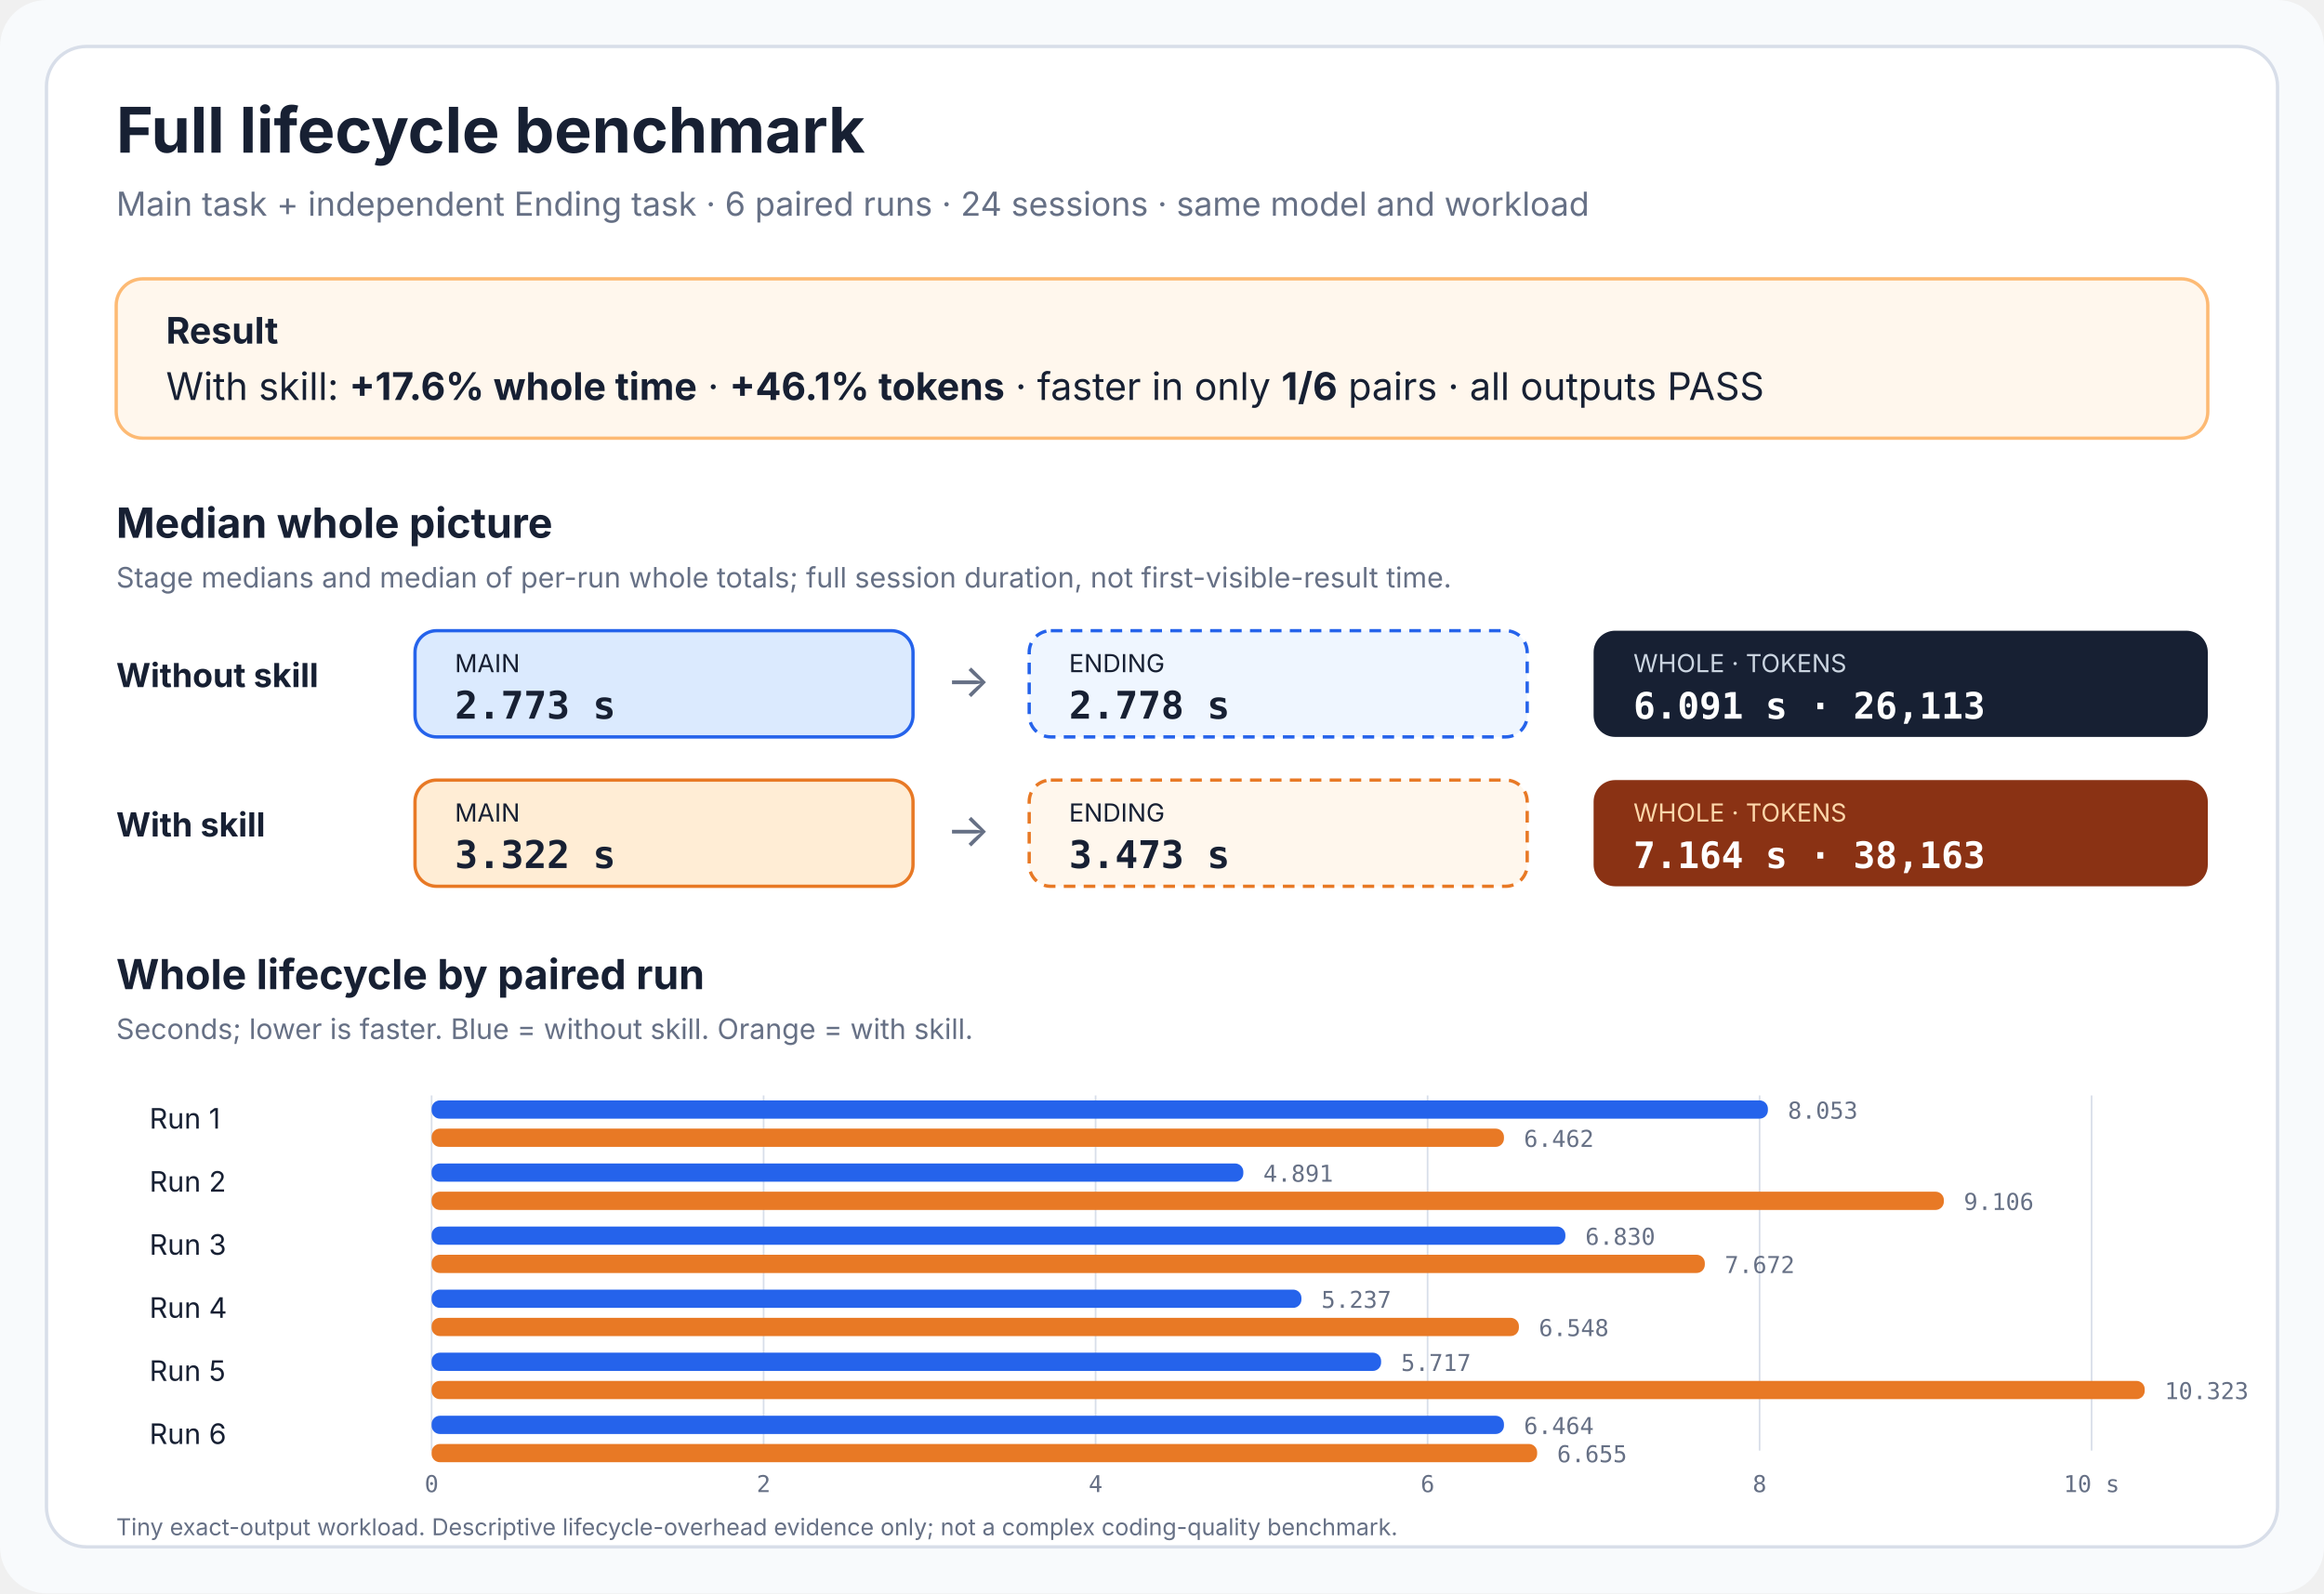
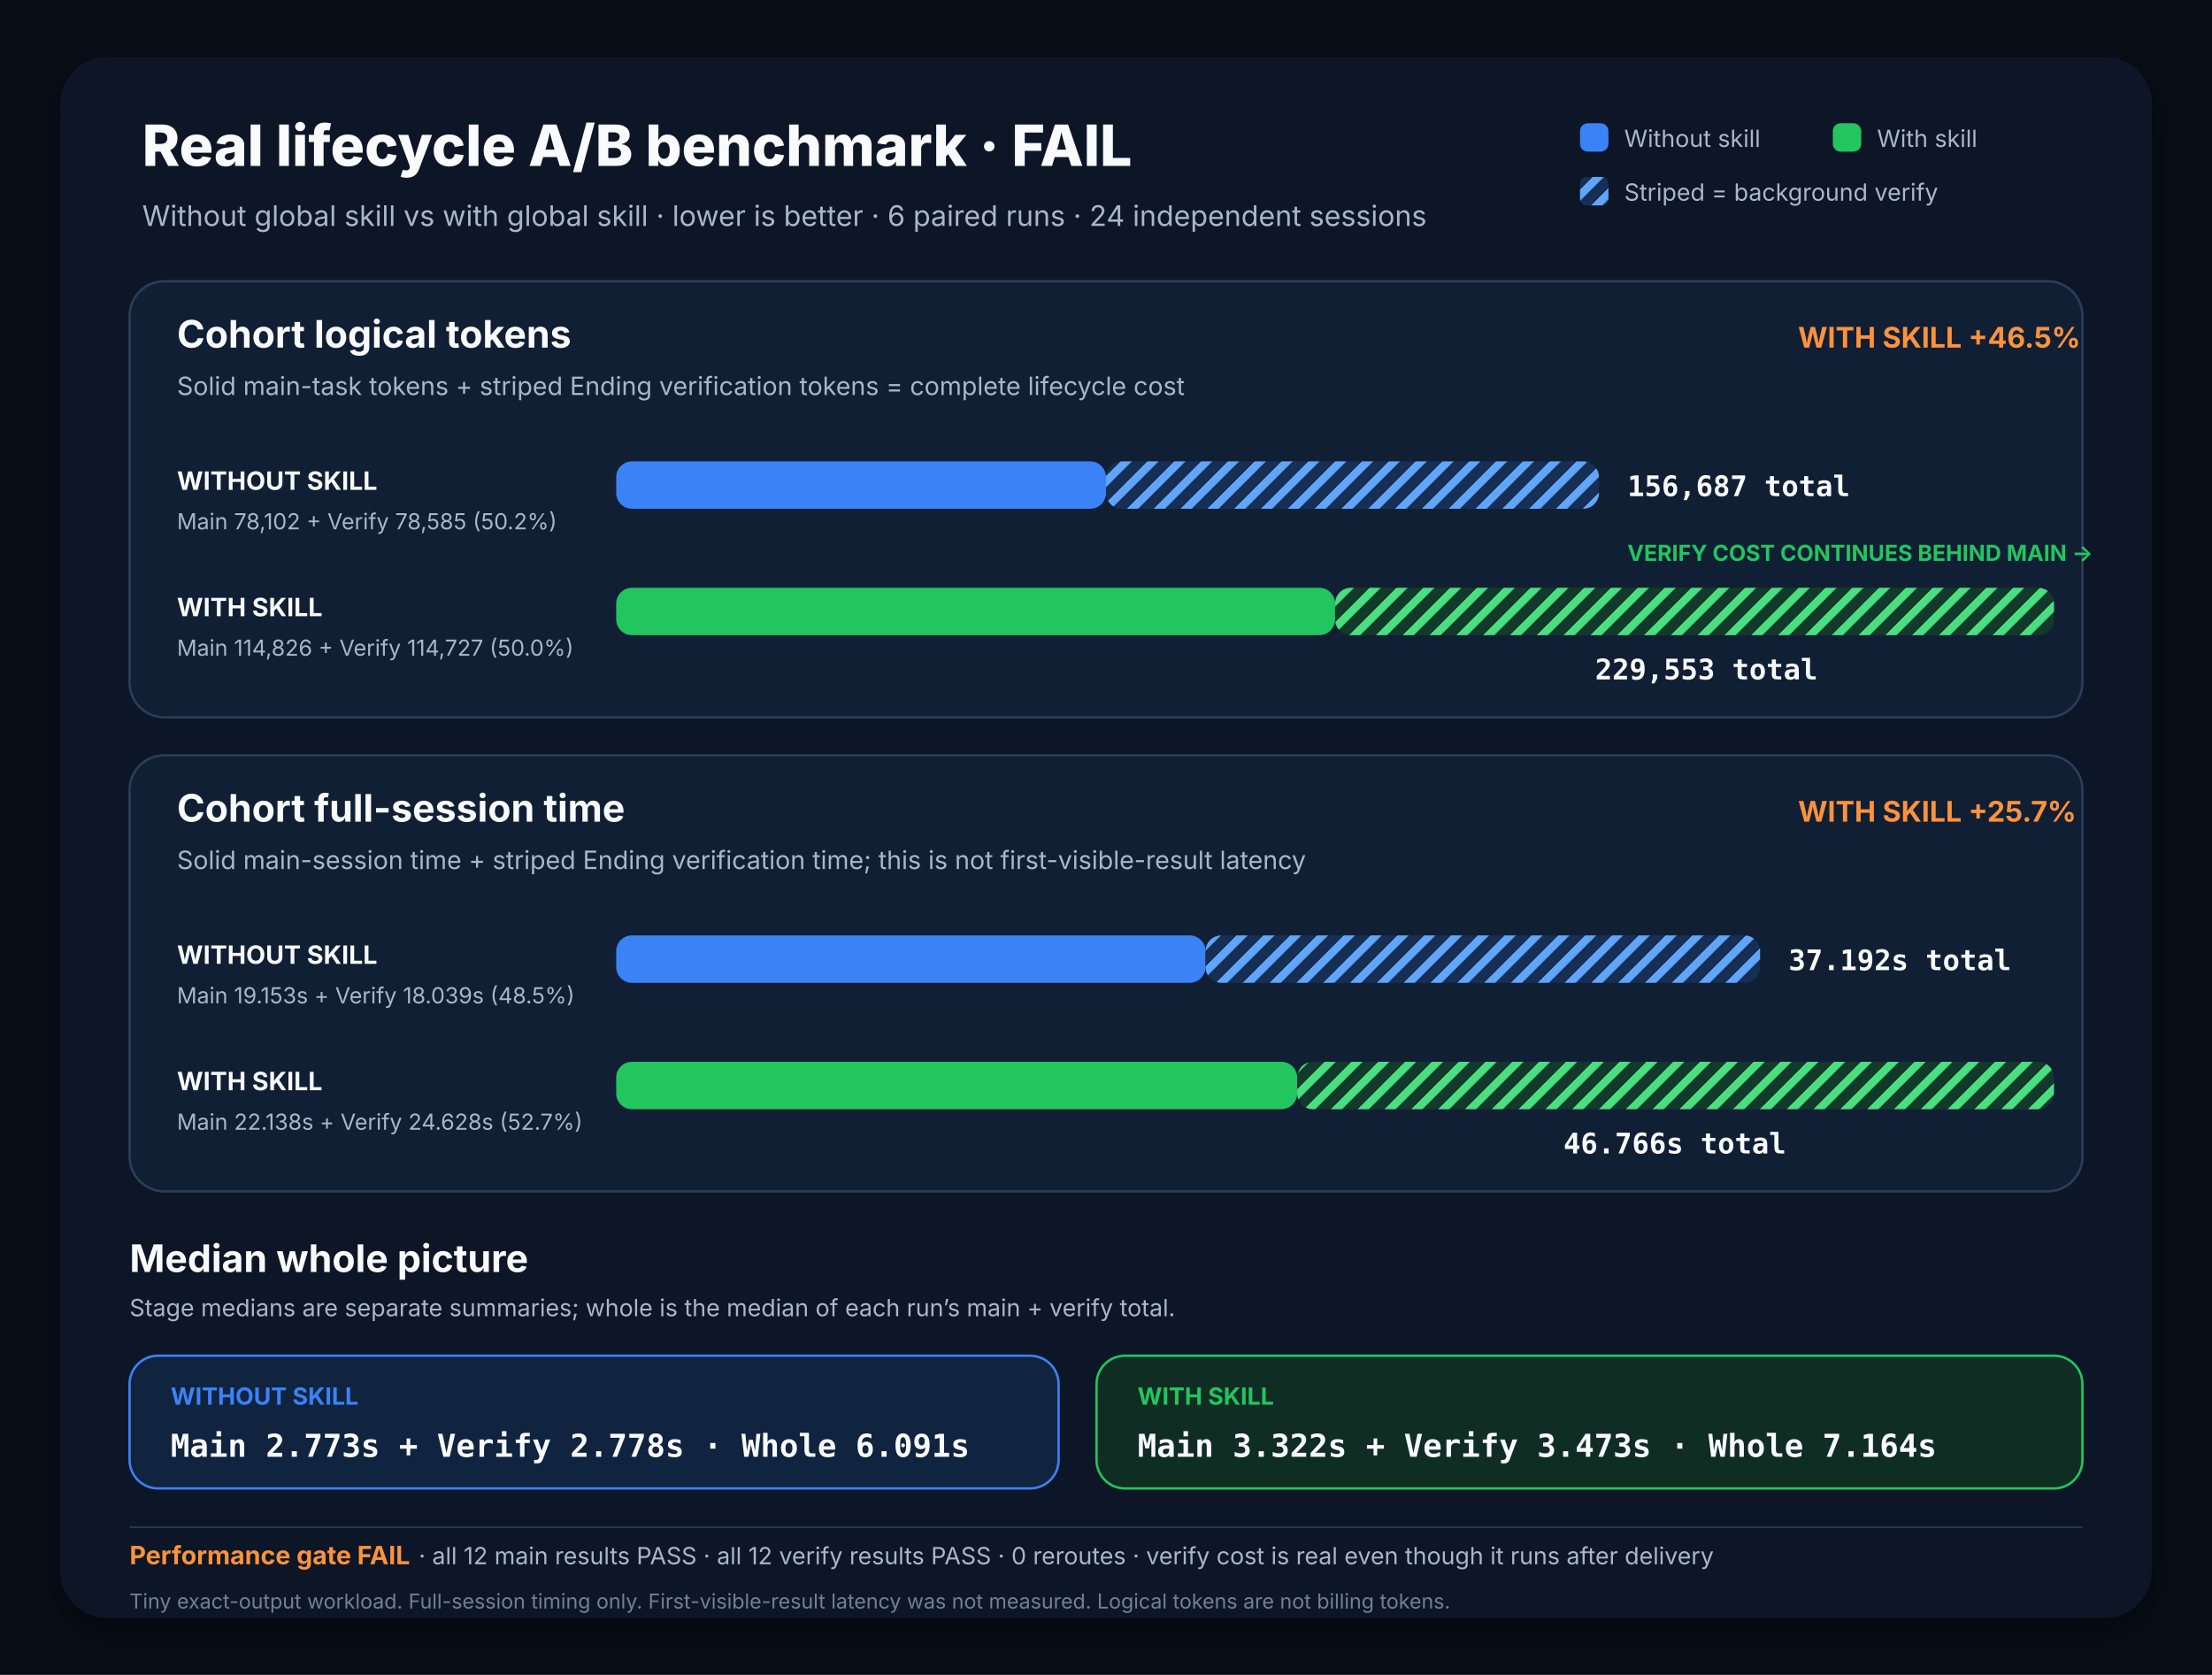
- <svg xmlns="http://www.w3.org/2000/svg" width="1400" height="960" viewBox="0 0 1400 960" role="img" aria-labelledby="title desc">
+ <svg xmlns="http://www.w3.org/2000/svg" width="1400" height="1060" viewBox="0 0 1400 1060" role="img" aria-labelledby="title desc">
  <defs>
    <style>
-       .sans{font-family:-apple-system,BlinkMacSystemFont,"Segoe UI",sans-serif}.mono{font-family:ui-monospace,SFMono-Regular,Menlo,monospace}.ink{fill:#172033}.muted{fill:#667085}.blue{fill:#2563eb}.orange{fill:#e87925}.grid{stroke:#d8dee9;stroke-width:1}
+       .sans{font-family:-apple-system,BlinkMacSystemFont,"Segoe UI",sans-serif}.mono{font-family:ui-monospace,SFMono-Regular,Menlo,monospace}.white{fill:#f8fafc}.muted{fill:#a9b6ca}.quiet{fill:#718096}.blue{fill:#3b82f6}.green{fill:#22c55e}.orange{fill:#fb923c}.label{font-size:16px;font-weight:700}.small{font-size:14px}.value{font-size:18px;font-weight:750}
    </style>
+     <pattern id="blueVerify" width="12" height="12" patternUnits="userSpaceOnUse" patternTransform="rotate(45)">
+       <rect width="12" height="12" fill="#172f55" />
+       <rect width="5" height="12" fill="#60a5fa" />
+     </pattern>
+     <pattern id="greenVerify" width="12" height="12" patternUnits="userSpaceOnUse" patternTransform="rotate(45)">
+       <rect width="12" height="12" fill="#123a2b" />
+       <rect width="5" height="12" fill="#4ade80" />
+     </pattern>
+     <filter id="shadow" x="-10%" y="-10%" width="120%" height="130%">
+       <feDropShadow dx="0" dy="8" stdDeviation="12" flood-color="#000" flood-opacity=".28" />
+     </filter>
  </defs>
-   <rect width="1400" height="960" rx="28" fill="#f8fafc" />
-   <rect x="28" y="28" width="1344" height="904" rx="24" fill="#fff" stroke="#d8dee9" stroke-width="2" />
-   <text x="70" y="92" class="sans ink" font-size="38" font-weight="750">Full lifecycle benchmark</text>
-   <text x="70" y="130" class="sans muted" font-size="20">Main task + independent Ending task · 6 paired runs · 24 sessions · same model and workload</text>
-   <rect x="70" y="168" width="1260" height="96" rx="16" fill="#fff7ed" stroke="#fdba74" stroke-width="2" />
-   <text x="100" y="207" class="sans ink" font-size="22" font-weight="700">Result</text>
-   <text x="100" y="241" class="sans ink" font-size="23">With skill: <tspan font-weight="750">+17.6% whole time</tspan> · <tspan font-weight="750">+46.1% tokens</tspan> · faster in only <tspan font-weight="750">1/6</tspan> pairs · all outputs PASS</text>
-   <text x="70" y="324" class="sans ink" font-size="25" font-weight="720">Median whole picture</text>
-   <text x="70" y="354" class="sans muted" font-size="17">Stage medians and median of per-run whole totals; full session duration, not first-visible-result time.</text>
-   <text x="70" y="414" class="sans ink" font-size="20" font-weight="700">Without skill</text>
-   <rect x="250" y="380" width="300" height="64" rx="13" fill="#dbeafe" stroke="#2563eb" stroke-width="2" />
-   <text x="274" y="405" class="sans ink" font-size="15">MAIN</text>
-   <text x="274" y="433" class="mono ink" font-size="23" font-weight="750">2.773 s</text>
-   <text x="570" y="420" class="sans muted" font-size="28">→</text>
-   <rect x="620" y="380" width="300" height="64" rx="13" fill="#eff6ff" stroke="#2563eb" stroke-width="2" stroke-dasharray="7 5" />
-   <text x="644" y="405" class="sans ink" font-size="15">ENDING</text>
-   <text x="644" y="433" class="mono ink" font-size="23" font-weight="750">2.778 s</text>
-   <rect x="960" y="380" width="370" height="64" rx="13" fill="#172033" />
-   <text x="984" y="405" class="sans" fill="#cbd5e1" font-size="15">WHOLE · TOKENS</text>
-   <text x="984" y="433" class="mono" fill="#fff" font-size="22" font-weight="750">6.091 s · 26,113</text>
-   <text x="70" y="504" class="sans ink" font-size="20" font-weight="700">With skill</text>
-   <rect x="250" y="470" width="300" height="64" rx="13" fill="#ffedd5" stroke="#e87925" stroke-width="2" />
-   <text x="274" y="495" class="sans ink" font-size="15">MAIN</text>
-   <text x="274" y="523" class="mono ink" font-size="23" font-weight="750">3.322 s</text>
-   <text x="570" y="510" class="sans muted" font-size="28">→</text>
-   <rect x="620" y="470" width="300" height="64" rx="13" fill="#fff7ed" stroke="#e87925" stroke-width="2" stroke-dasharray="7 5" />
-   <text x="644" y="495" class="sans ink" font-size="15">ENDING</text>
-   <text x="644" y="523" class="mono ink" font-size="23" font-weight="750">3.473 s</text>
-   <rect x="960" y="470" width="370" height="64" rx="13" fill="#8a3214" />
-   <text x="984" y="495" class="sans" fill="#fed7aa" font-size="15">WHOLE · TOKENS</text>
-   <text x="984" y="523" class="mono" fill="#fff" font-size="22" font-weight="750">7.164 s · 38,163</text>
-   <text x="70" y="596" class="sans ink" font-size="25" font-weight="720">Whole lifecycle by paired run</text>
-   <text x="70" y="626" class="sans muted" font-size="17">Seconds; lower is faster. Blue = without skill. Orange = with skill.</text>
-   <line x1="260" y1="660" x2="260" y2="874" class="grid" />
-   <line x1="460" y1="660" x2="460" y2="874" class="grid" />
-   <line x1="660" y1="660" x2="660" y2="874" class="grid" />
-   <line x1="860" y1="660" x2="860" y2="874" class="grid" />
-   <line x1="1060" y1="660" x2="1060" y2="874" class="grid" />
-   <line x1="1260" y1="660" x2="1260" y2="874" class="grid" />
-   <text x="260" y="899" text-anchor="middle" class="mono muted" font-size="14">0</text>
-   <text x="460" y="899" text-anchor="middle" class="mono muted" font-size="14">2</text>
-   <text x="660" y="899" text-anchor="middle" class="mono muted" font-size="14">4</text>
-   <text x="860" y="899" text-anchor="middle" class="mono muted" font-size="14">6</text>
-   <text x="1060" y="899" text-anchor="middle" class="mono muted" font-size="14">8</text>
-   <text x="1260" y="899" text-anchor="middle" class="mono muted" font-size="14">10 s</text>
-   <text x="90" y="680" class="sans ink" font-size="17">Run 1</text>
-   <rect x="260" y="663" width="805" height="11" rx="5" class="blue" />
-   <rect x="260" y="680" width="646" height="11" rx="5" class="orange" />
-   <text x="1077" y="674" class="mono muted" font-size="14">8.053</text>
-   <text x="918" y="691" class="mono muted" font-size="14">6.462</text>
-   <text x="90" y="718" class="sans ink" font-size="17">Run 2</text>
-   <rect x="260" y="701" width="489" height="11" rx="5" class="blue" />
-   <rect x="260" y="718" width="911" height="11" rx="5" class="orange" />
-   <text x="761" y="712" class="mono muted" font-size="14">4.891</text>
-   <text x="1183" y="729" class="mono muted" font-size="14">9.106</text>
-   <text x="90" y="756" class="sans ink" font-size="17">Run 3</text>
-   <rect x="260" y="739" width="683" height="11" rx="5" class="blue" />
-   <rect x="260" y="756" width="767" height="11" rx="5" class="orange" />
-   <text x="955" y="750" class="mono muted" font-size="14">6.830</text>
-   <text x="1039" y="767" class="mono muted" font-size="14">7.672</text>
-   <text x="90" y="794" class="sans ink" font-size="17">Run 4</text>
-   <rect x="260" y="777" width="524" height="11" rx="5" class="blue" />
-   <rect x="260" y="794" width="655" height="11" rx="5" class="orange" />
-   <text x="796" y="788" class="mono muted" font-size="14">5.237</text>
-   <text x="927" y="805" class="mono muted" font-size="14">6.548</text>
-   <text x="90" y="832" class="sans ink" font-size="17">Run 5</text>
-   <rect x="260" y="815" width="572" height="11" rx="5" class="blue" />
-   <rect x="260" y="832" width="1032" height="11" rx="5" class="orange" />
-   <text x="844" y="826" class="mono muted" font-size="14">5.717</text>
-   <text x="1304" y="843" class="mono muted" font-size="14">10.323</text>
-   <text x="90" y="870" class="sans ink" font-size="17">Run 6</text>
-   <rect x="260" y="853" width="646" height="11" rx="5" class="blue" />
-   <rect x="260" y="870" width="666" height="11" rx="5" class="orange" />
-   <text x="918" y="864" class="mono muted" font-size="14">6.464</text>
-   <text x="938" y="881" class="mono muted" font-size="14">6.655</text>
-   <text x="70" y="925" class="sans muted" font-size="14">Tiny exact-output workload. Descriptive lifecycle-overhead evidence only; not a complex coding-quality benchmark.</text>
+   <rect width="1400" height="1060" fill="#070d16" />
+   <rect x="38" y="36" width="1324" height="988" rx="30" fill="#081728" filter="url(#shadow)" />
+   <text x="90" y="105" class="sans white" font-size="36" font-weight="780">Real lifecycle A/B benchmark · FAIL</text>
+   <text x="90" y="143" class="sans muted" font-size="18">Without global skill vs with global skill · lower is better · 6 paired runs · 24 independent sessions</text>
+   <rect x="1000" y="78" width="18" height="18" rx="5" class="blue" />
+   <text x="1028" y="93" class="sans muted" font-size="15">Without skill</text>
+   <rect x="1160" y="78" width="18" height="18" rx="5" class="green" />
+   <text x="1188" y="93" class="sans muted" font-size="15">With skill</text>
+   <rect x="1000" y="112" width="18" height="18" rx="4" fill="url(#blueVerify)" />
+   <text x="1028" y="127" class="sans muted" font-size="15">Striped = background verify</text>
+   <rect x="82" y="178" width="1236" height="276" rx="22" fill="#111f35" stroke="#2b3d59" stroke-width="1.5" />
+   <text x="112" y="220" class="sans white" font-size="24" font-weight="750">Cohort logical tokens</text>
+   <text x="112" y="250" class="sans muted" font-size="16">Solid main-task tokens + striped Ending verification tokens = complete lifecycle cost</text>
+   <text x="1138" y="220" class="sans orange" font-size="18" font-weight="750">WITH SKILL +46.5%</text>
+   <text x="112" y="310" class="sans white label">WITHOUT SKILL</text>
+   <text x="112" y="335" class="sans muted small">Main 78,102 + Verify 78,585 (50.2%)</text>
+   <rect x="390" y="292" width="310" height="30" rx="10" class="blue" />
+   <rect x="700" y="292" width="312" height="30" rx="10" fill="url(#blueVerify)" />
+   <text x="1030" y="314" class="mono white value">156,687 total</text>
+   <text x="112" y="390" class="sans white label">WITH SKILL</text>
+   <text x="112" y="415" class="sans muted small">Main 114,826 + Verify 114,727 (50.0%)</text>
+   <rect x="390" y="372" width="455" height="30" rx="10" class="green" />
+   <rect x="845" y="372" width="455" height="30" rx="10" fill="url(#greenVerify)" />
+   <text x="1030" y="355" class="sans green" font-size="14" font-weight="700">VERIFY COST CONTINUES BEHIND MAIN →</text>
+   <text x="1080" y="430" text-anchor="middle" class="mono white value">229,553 total</text>
+   <rect x="82" y="478" width="1236" height="276" rx="22" fill="#111f35" stroke="#2b3d59" stroke-width="1.5" />
+   <text x="112" y="520" class="sans white" font-size="24" font-weight="750">Cohort full-session time</text>
+   <text x="112" y="550" class="sans muted" font-size="16">Solid main-session time + striped Ending verification time; this is not first-visible-result latency</text>
+   <text x="1138" y="520" class="sans orange" font-size="18" font-weight="750">WITH SKILL +25.7%</text>
+   <text x="112" y="610" class="sans white label">WITHOUT SKILL</text>
+   <text x="112" y="635" class="sans muted small">Main 19.153s + Verify 18.039s (48.5%)</text>
+   <rect x="390" y="592" width="373" height="30" rx="10" class="blue" />
+   <rect x="763" y="592" width="351" height="30" rx="10" fill="url(#blueVerify)" />
+   <text x="1132" y="614" class="mono white value">37.192s total</text>
+   <text x="112" y="690" class="sans white label">WITH SKILL</text>
+   <text x="112" y="715" class="sans muted small">Main 22.138s + Verify 24.628s (52.7%)</text>
+   <rect x="390" y="672" width="431" height="30" rx="10" class="green" />
+   <rect x="821" y="672" width="479" height="30" rx="10" fill="url(#greenVerify)" />
+   <text x="1060" y="730" text-anchor="middle" class="mono white value">46.766s total</text>
+   <text x="82" y="805" class="sans white" font-size="24" font-weight="750">Median whole picture</text>
+   <text x="82" y="833" class="sans muted" font-size="15">Stage medians are separate summaries; whole is the median of each run’s main + verify total.</text>
+   <rect x="82" y="858" width="588" height="84" rx="18" fill="#10233f" stroke="#3b82f6" stroke-width="1.5" />
+   <text x="108" y="889" class="sans blue" font-size="15" font-weight="750">WITHOUT SKILL</text>
+   <text x="108" y="922" class="mono white" font-size="20" font-weight="750">Main 2.773s  +  Verify 2.778s  ·  Whole 6.091s</text>
+   <rect x="694" y="858" width="624" height="84" rx="18" fill="#102d24" stroke="#22c55e" stroke-width="1.5" />
+   <text x="720" y="889" class="sans green" font-size="15" font-weight="750">WITH SKILL</text>
+   <text x="720" y="922" class="mono white" font-size="20" font-weight="750">Main 3.322s  +  Verify 3.473s  ·  Whole 7.164s</text>
+   <rect x="82" y="966" width="1236" height="1" fill="#2b3d59" />
+   <text x="82" y="990" class="sans orange" font-size="16" font-weight="750">Performance gate FAIL</text>
+   <text x="265" y="990" class="sans muted" font-size="15">· all 12 main results PASS · all 12 verify results PASS · 0 reroutes · verify cost is real even though it runs after delivery</text>
+   <text x="82" y="1018" class="sans quiet" font-size="13">Tiny exact-output workload. Full-session timing only. First-visible-result latency was not measured. Logical tokens are not billing tokens.</text>
</svg>
